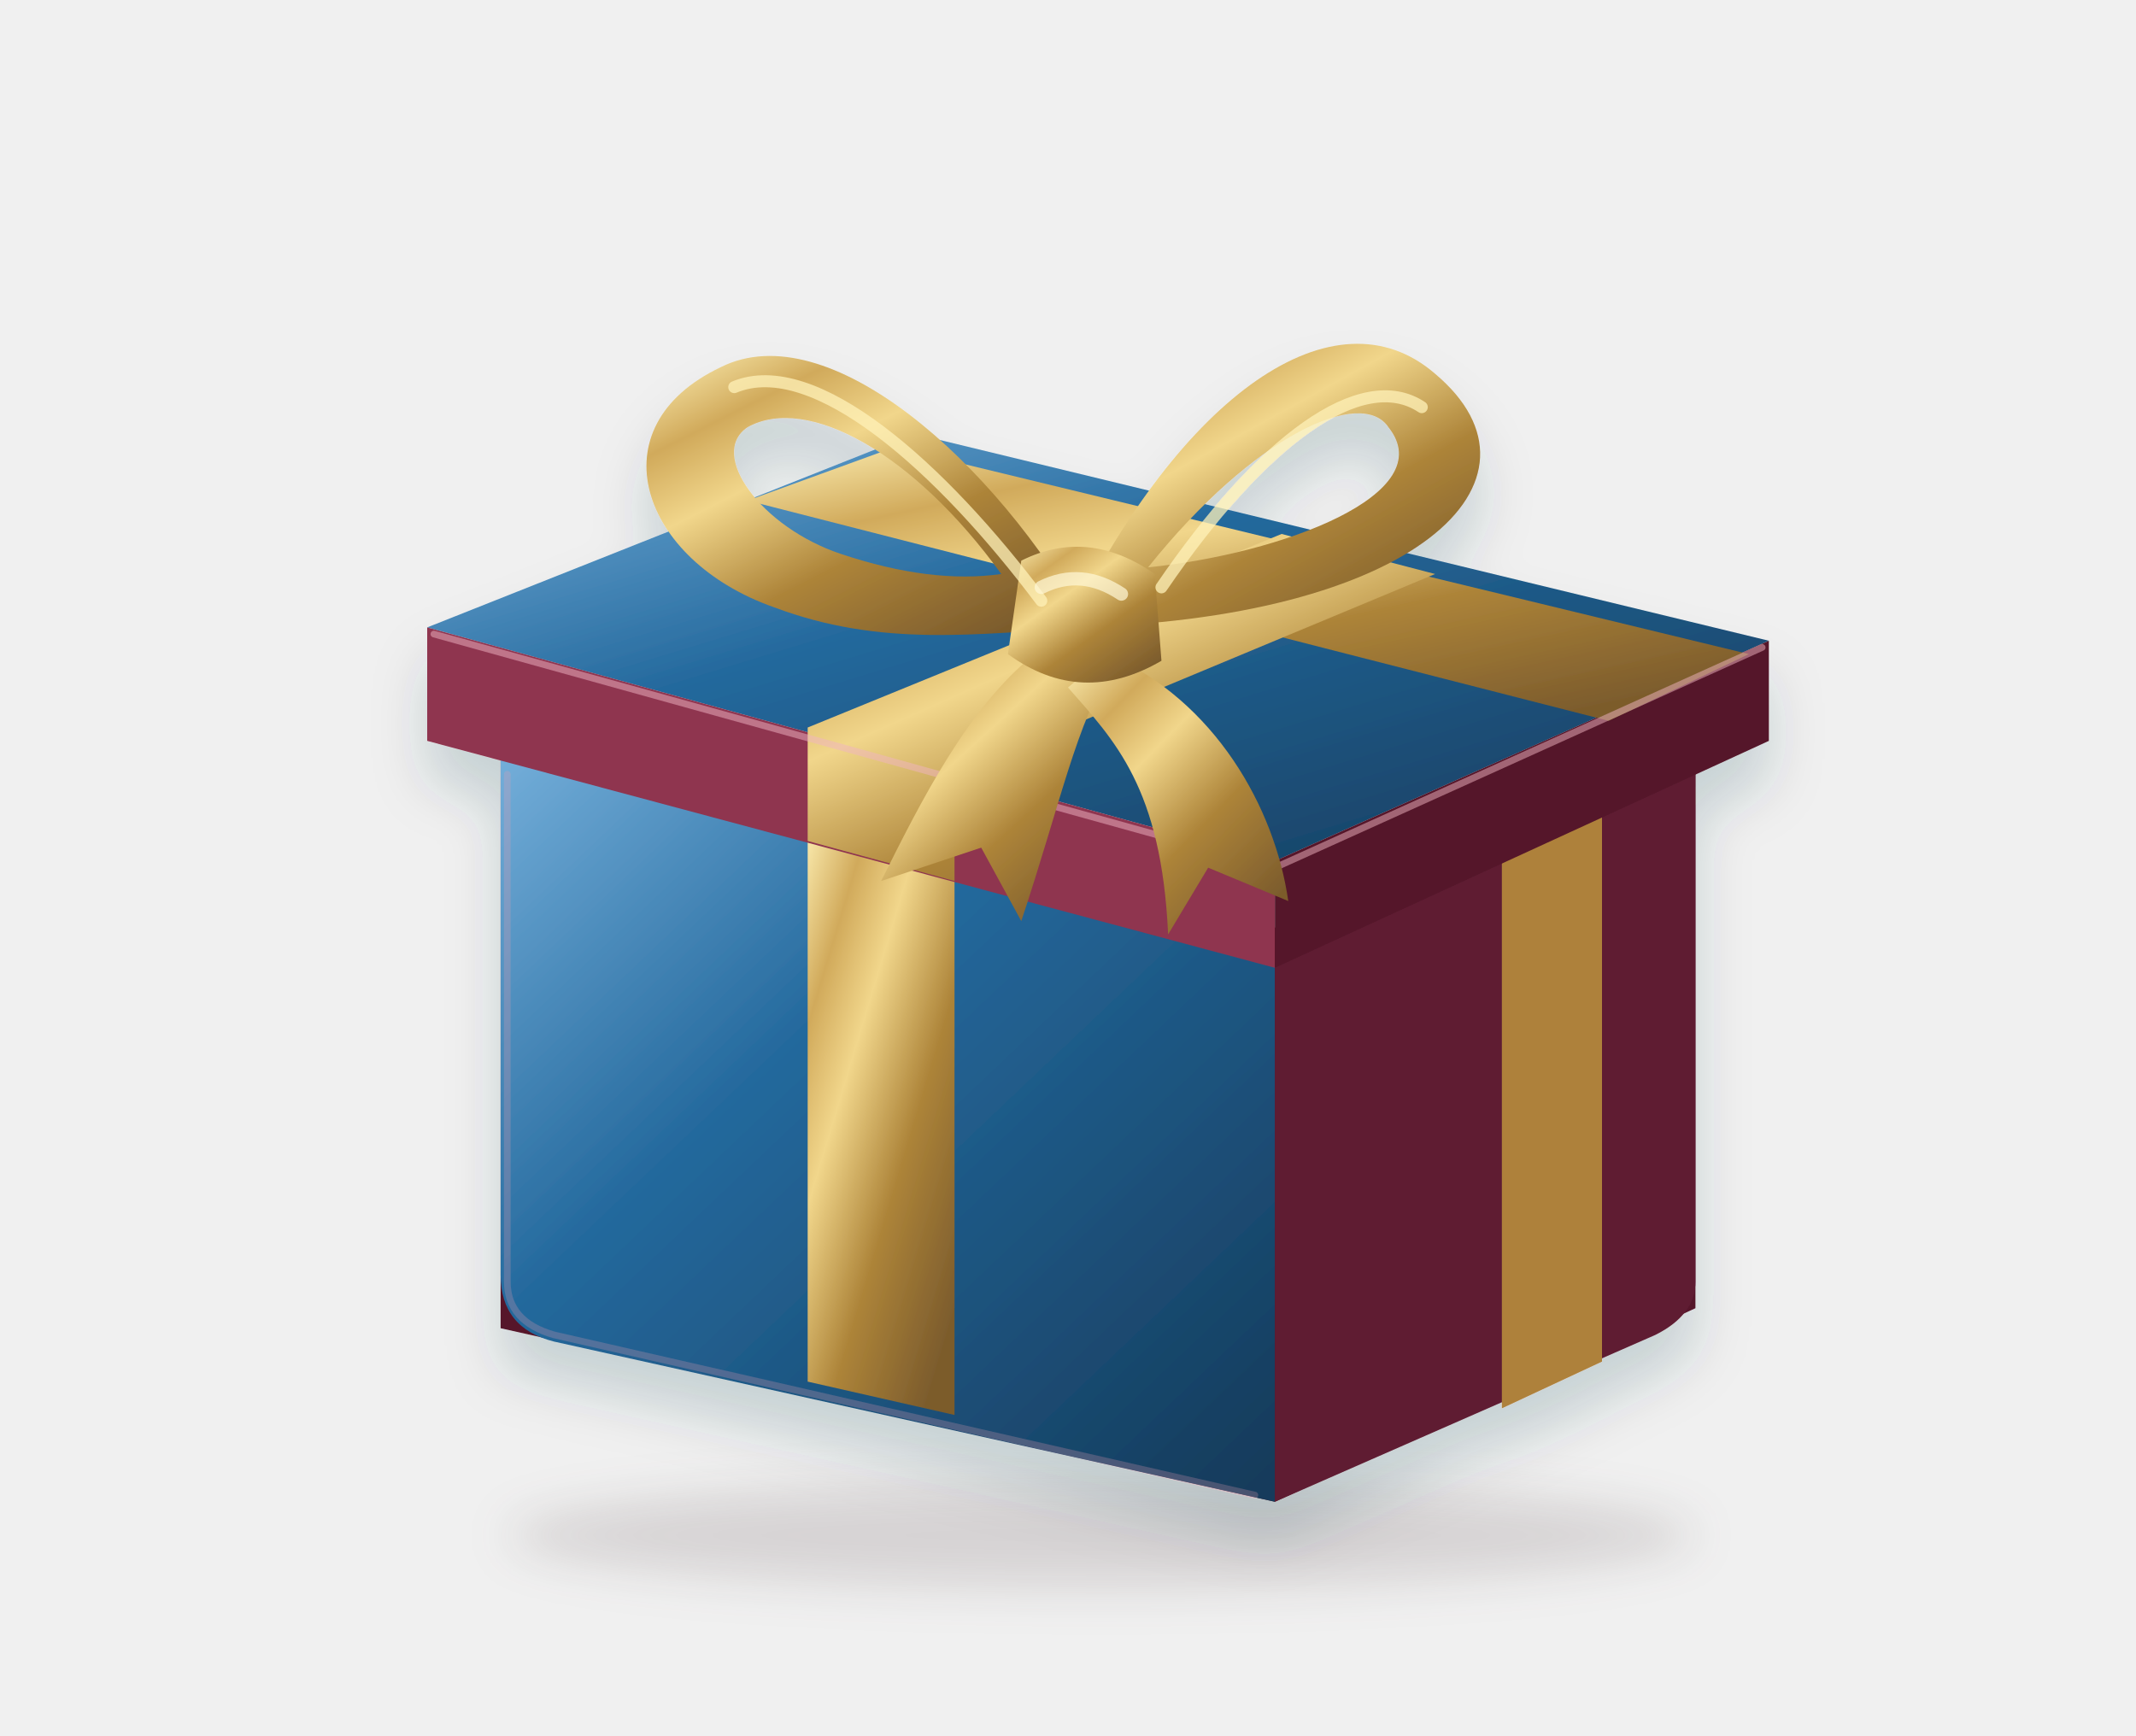
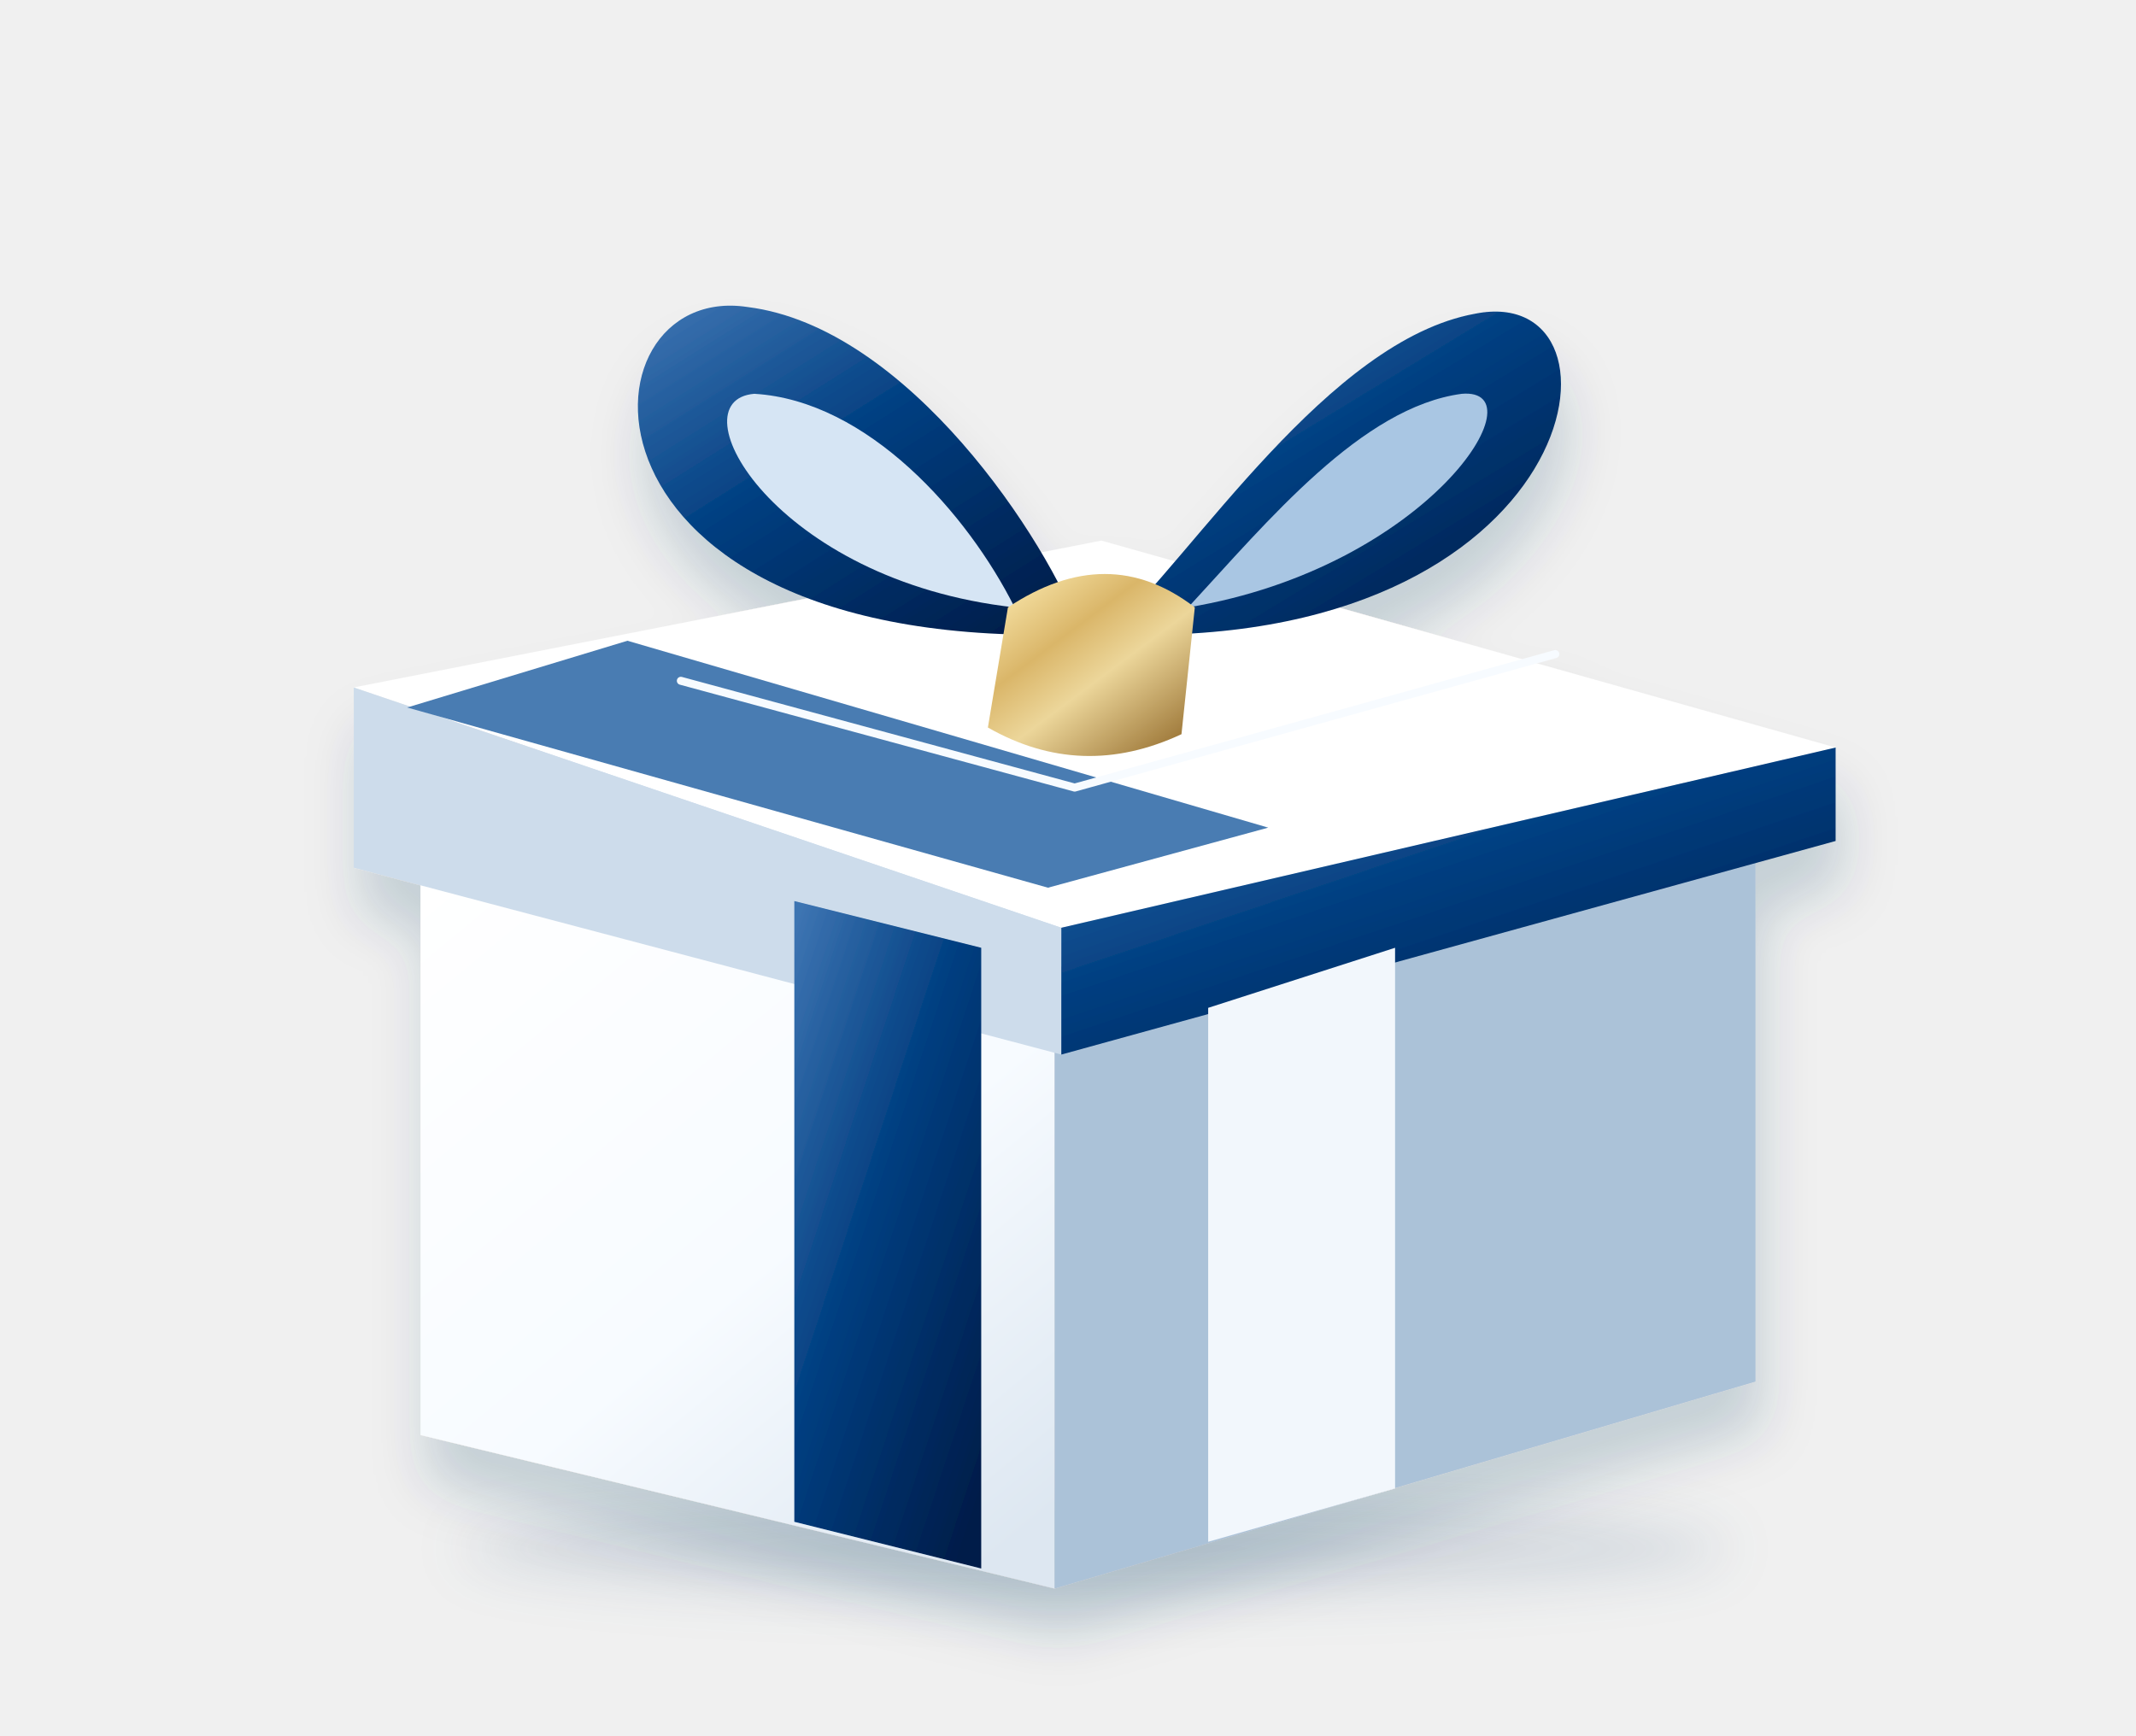
<svg xmlns="http://www.w3.org/2000/svg" viewBox="0 0 320 260">
  <defs>
-     <linearGradient id="kv-holiday-paper" x1="0" y1="0" x2=".85" y2="1">
-       <stop stop-color="#fffaf0" />
-       <stop offset=".57" stop-color="#eee5d4" />
-       <stop offset="1" stop-color="#b7ae9c" />
+     <linearGradient id="fi-celebrations-paper" x1=".2" y1="0" x2=".85" y2="1">
+       <stop stop-color="#FFF" />
+       <stop offset=".58" stop-color="#F7FBFF" />
+       <stop offset="1" stop-color="#DDE7F1" />
    </linearGradient>
-     <linearGradient id="kv-holiday-wine" x1="0" y1="0" x2=".95" y2="1">
-       <stop stop-color="#78b2dd" />
-       <stop offset=".4" stop-color="#24699d" />
-       <stop offset="1" stop-color="#153b5b" />
+     <linearGradient id="fi-celebrations-blue" x1=".05" y1="0" x2=".9" y2="1">
+       <stop stop-color="#3D74B2" />
+       <stop offset=".45" stop-color="#003E80" />
+       <stop offset="1" stop-color="#001C48" />
    </linearGradient>
-     <linearGradient id="kv-holiday-teal" x1="0" y1="0" x2="1" y2="1">
-       <stop stop-color="#8ec5b8" />
-       <stop offset=".48" stop-color="#488c80" />
-       <stop offset="1" stop-color="#24574f" />
+     <linearGradient id="fi-celebrations-ice" x1="0" y1="0" x2=".8" y2="1">
+       <stop stop-color="#FFF" />
+       <stop offset=".3" stop-color="#DEEDF7" />
+       <stop offset="1" stop-color="#8BB4D2" />
    </linearGradient>
-     <linearGradient id="kv-holiday-gold" x1="0" y1="0" x2=".8" y2="1">
-       <stop stop-color="#fff2b7" />
-       <stop offset=".22" stop-color="#d1aa5b" />
-       <stop offset=".4" stop-color="#f1d68b" />
-       <stop offset=".67" stop-color="#ad8439" />
-       <stop offset="1" stop-color="#7b5b2c" />
+     <linearGradient id="fi-celebrations-metal" x1="0" y1=".15" x2="1" y2=".8">
+       <stop stop-color="#637D93" />
+       <stop offset=".18" stop-color="#EEF5FA" />
+       <stop offset=".39" stop-color="#FFF" />
+       <stop offset=".6" stop-color="#A5B6C4" />
+       <stop offset=".78" stop-color="#E6F0F8" />
+       <stop offset="1" stop-color="#6B849A" />
    </linearGradient>
-     <linearGradient id="kv-holiday-metal" x1="0" y1="0" x2="1" y2=".9">
-       <stop stop-color="#fafdfb" />
-       <stop offset=".2" stop-color="#c6d0d0" />
-       <stop offset=".43" stop-color="#fbfcf3" />
-       <stop offset=".6" stop-color="#9cabae" />
-       <stop offset="1" stop-color="#4c636d" />
+     <linearGradient id="fi-celebrations-gold" x1="0" y1="0" x2=".85" y2="1">
+       <stop stop-color="#FFF0B8" />
+       <stop offset=".38" stop-color="#DAB669" />
+       <stop offset=".6" stop-color="#ECD69A" />
+       <stop offset="1" stop-color="#9C7637" />
    </linearGradient>
-     <linearGradient id="kv-holiday-ink" x1="0" y1="0" x2=".7" y2="1">
-       <stop stop-color="#66747d" />
-       <stop offset=".45" stop-color="#35424f" />
-       <stop offset="1" stop-color="#17242f" />
+     <linearGradient id="fi-celebrations-green" x1="0" y1="0" x2="1" y2="1">
+       <stop stop-color="#B1CC84" />
+       <stop offset=".4" stop-color="#669151" />
+       <stop offset="1" stop-color="#2E593F" />
    </linearGradient>
-     <radialGradient id="kv-holiday-glass" cx="30%" cy="20%" r="85%">
-       <stop stop-color="#fff" stop-opacity=".9" />
-       <stop offset=".5" stop-color="#eaf5ed" stop-opacity=".3" />
-       <stop offset="1" stop-color="#86a3ae" stop-opacity=".55" />
+     <linearGradient id="fi-celebrations-leaf" x1="0" y1="0" x2="1" y2="1">
+       <stop stop-color="#D6B161" />
+       <stop offset=".4" stop-color="#D17539" />
+       <stop offset="1" stop-color="#8E3D31" />
+     </linearGradient>
+     <linearGradient id="fi-celebrations-berry" x1="0" y1="0" x2=".8" y2="1">
+       <stop stop-color="#EA8174" />
+       <stop offset=".4" stop-color="#C23C47" />
+       <stop offset="1" stop-color="#8D2038" />
+     </linearGradient>
+     <radialGradient id="fi-celebrations-glass" cx=".3" cy=".2" r=".8">
+       <stop stop-color="#FFF" stop-opacity=".75" />
+       <stop offset=".46" stop-color="#D5E7F5" stop-opacity=".08" />
+       <stop offset="1" stop-color="#316392" stop-opacity=".23" />
    </radialGradient>
-     <filter id="kv-holiday-shadow" x="-35%" y="-35%" width="180%" height="190%">
-       <feDropShadow dx="0" dy="6" stdDeviation="4" flood-color="#183a50" flood-opacity=".17" />
+     <radialGradient id="fi-celebrations-skin" cx=".3" cy=".22" r=".9">
+       <stop stop-color="#F9D7AF" />
+       <stop offset=".65" stop-color="#DCA77A" />
+       <stop offset="1" stop-color="#BE855E" />
+     </radialGradient>
+     <filter id="fi-celebrations-shadow" x="-30%" y="-30%" width="170%" height="180%">
+       <feDropShadow dx="1" dy="7" stdDeviation="4" flood-color="#163A60" flood-opacity=".18" />
    </filter>
-     <filter id="kv-holiday-soft" x="-50%" y="-100%" width="200%" height="300%">
-       <feGaussianBlur stdDeviation="3.5" />
+     <filter id="fi-celebrations-soft" x="-60%" y="-150%" width="220%" height="400%">
+       <feGaussianBlur stdDeviation="4" />
    </filter>
  </defs>
-   <ellipse cx="165" cy="230" rx="89" ry="8" fill="#473039" opacity=".15" filter="url(#kv-holiday-soft)" />
-   <g filter="url(#kv-holiday-shadow)">
-     <path d="M75 109 191 139 254 112V196L191 225 75 199Z" fill="#57162c" />
-     <path d="M75 109 191 139V225L83 201Q75 199 75 191Z" fill="url(#kv-holiday-wine)" />
-     <path d="M191 139 254 112V192Q254 197 248 200L191 225Z" fill="#5e1d33" />
-     <path d="M121 121 143 127V212L121 207Z" fill="url(#kv-holiday-gold)" />
-     <path d="M225 125 240 119V204L225 211Z" fill="#ae813b" />
-     <path d="M64 94 137 65 265 96 191 129Z" fill="url(#kv-holiday-wine)" />
-     <path d="M64 94 191 129V145L64 111Z" fill="#8f3450" />
-     <path d="M191 129 265 96V111L191 145Z" fill="#551629" />
-     <path d="M112 75 134 67 262 98 241 108Z" fill="url(#kv-holiday-gold)" />
-     <path d="M121 109 192 80 215 86 143 116V132L121 126Z" fill="url(#kv-holiday-gold)" />
-     <path d="M65 95 191 130 264 97" fill="none" stroke="#efb4c2" stroke-width="1" stroke-linecap="round" stroke-linejoin="round" opacity="0.5" />
-     <path d="M76 116V192Q76 198 83 200L188 224" fill="none" stroke="#e69bb1" stroke-width="1" stroke-linecap="round" stroke-linejoin="round" opacity="0.25" />
-     <path d="M163 94C149 69 124 47 108 55 89 64 96 84 116 91 132 97 146 95 163 94ZM150 86C137 68 121 59 112 64 106 68 114 79 126 83 135 86 143 87 150 86Z" fill="url(#kv-holiday-gold)" fill-rule="evenodd" />
-     <path d="M160 94C177 59 200 43 215 56 234 72 212 93 160 94ZM172 85C188 65 204 58 208 64 216 74 192 83 172 85Z" fill="url(#kv-holiday-gold)" fill-rule="evenodd" />
-     <path d="M155 98C145 106 138 120 132 132L147 127 153 138C159 120 161 109 167 99Z" fill="url(#kv-holiday-gold)" />
-     <path d="M166 98C182 105 191 121 193 135L181 130 175 140C174 118 167 111 160 103Z" fill="url(#kv-holiday-gold)" />
-     <path d="M153 84Q163 79 173 86L174 99Q162 106 151 98Z" fill="url(#kv-holiday-gold)" />
-     <path d="M110 58C122 53 141 70 156 90M174 88C189 66 204 55 213 61" fill="none" stroke="#fff1b8" stroke-width="1.8" stroke-linecap="round" stroke-linejoin="round" opacity="0.75" />
-     <path d="M156 88Q162 85 168 89" fill="none" stroke="#fff8d7" stroke-width="2" stroke-linecap="round" stroke-linejoin="round" opacity="0.7" />
+   <ellipse cx="164" cy="232" rx="95" ry="7" fill="#204873" opacity=".14" filter="url(#fi-celebrations-soft)" />
+   <g filter="url(#fi-celebrations-shadow)">
+     <path d="M63 116 168 96 263 125 158 147Z" fill="#D1E0EF" />
+     <path d="M63 116v99l95 23V145Z" fill="url(#fi-celebrations-paper)" />
+     <path d="M158 145v93l105-31v-82Z" fill="#ABC2D8" />
+     <path d="M53 103 165 81 275 112 159 139Z" fill="#FFF" />
+     <path d="M53 103v27l106 28v-19Z" fill="#CDDCEB" />
+     <path d="M159 139v19l116-32v-14Z" fill="url(#fi-celebrations-blue)" />
+     <path d="M94 96 190 124l-33 9-96-27Z" fill="#497CB2" />
+     <path d="M119 135v93l28 7v-93Z" fill="url(#fi-celebrations-blue)" />
+     <path d="M181 151v80l28-8v-81Z" fill="#F2F7FC" />
+     <path d="M162 95C83 98 86 42 112 46 136 49 157 81 162 95Z" fill="url(#fi-celebrations-blue)" />
+     <path d="M166 95C238 98 246 42 221 47 199 51 179 83 166 95Z" fill="url(#fi-celebrations-blue)" />
+     <path d="M152 91C116 87 101 60 113 59 130 60 145 77 152 91Z" fill="#D6E5F4" />
+     <path d="M178 91C214 85 231 58 219 59 204 61 190 78 178 91Z" fill="#A9C6E3" />
+     <path d="M151 91q15-10 28 0l-2 19q-15 7-29-1Z" fill="url(#fi-celebrations-gold)" />
+     <path d="M102 102 161 118 233 98" fill="none" stroke="#F7FBFF" stroke-width="1.2" stroke-linecap="round" stroke-linejoin="round" />
  </g>
</svg>
